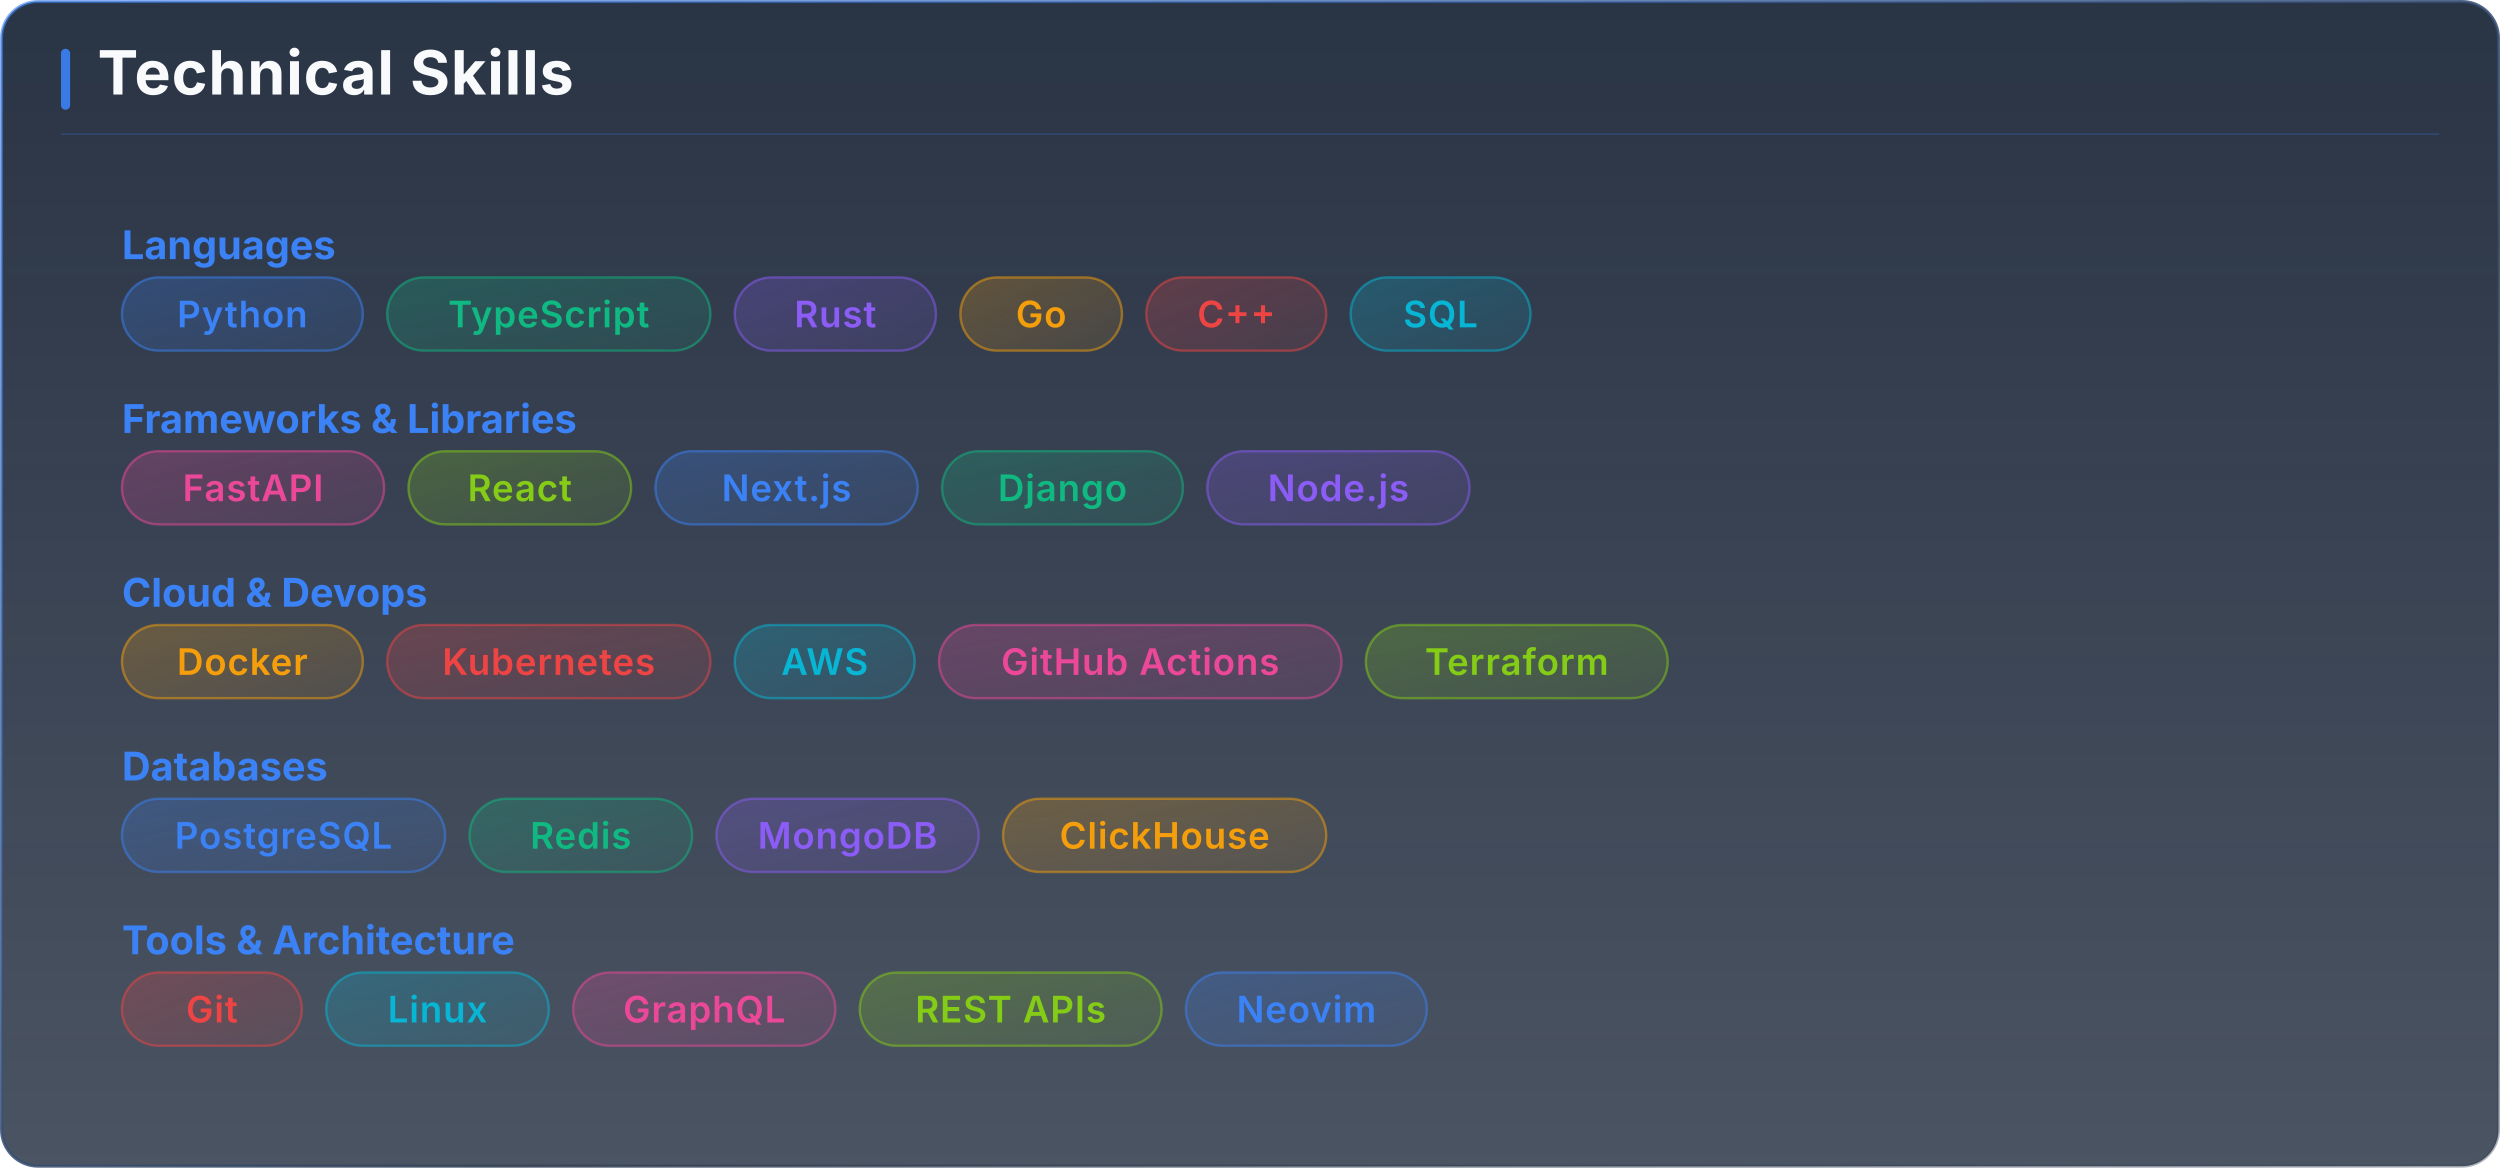
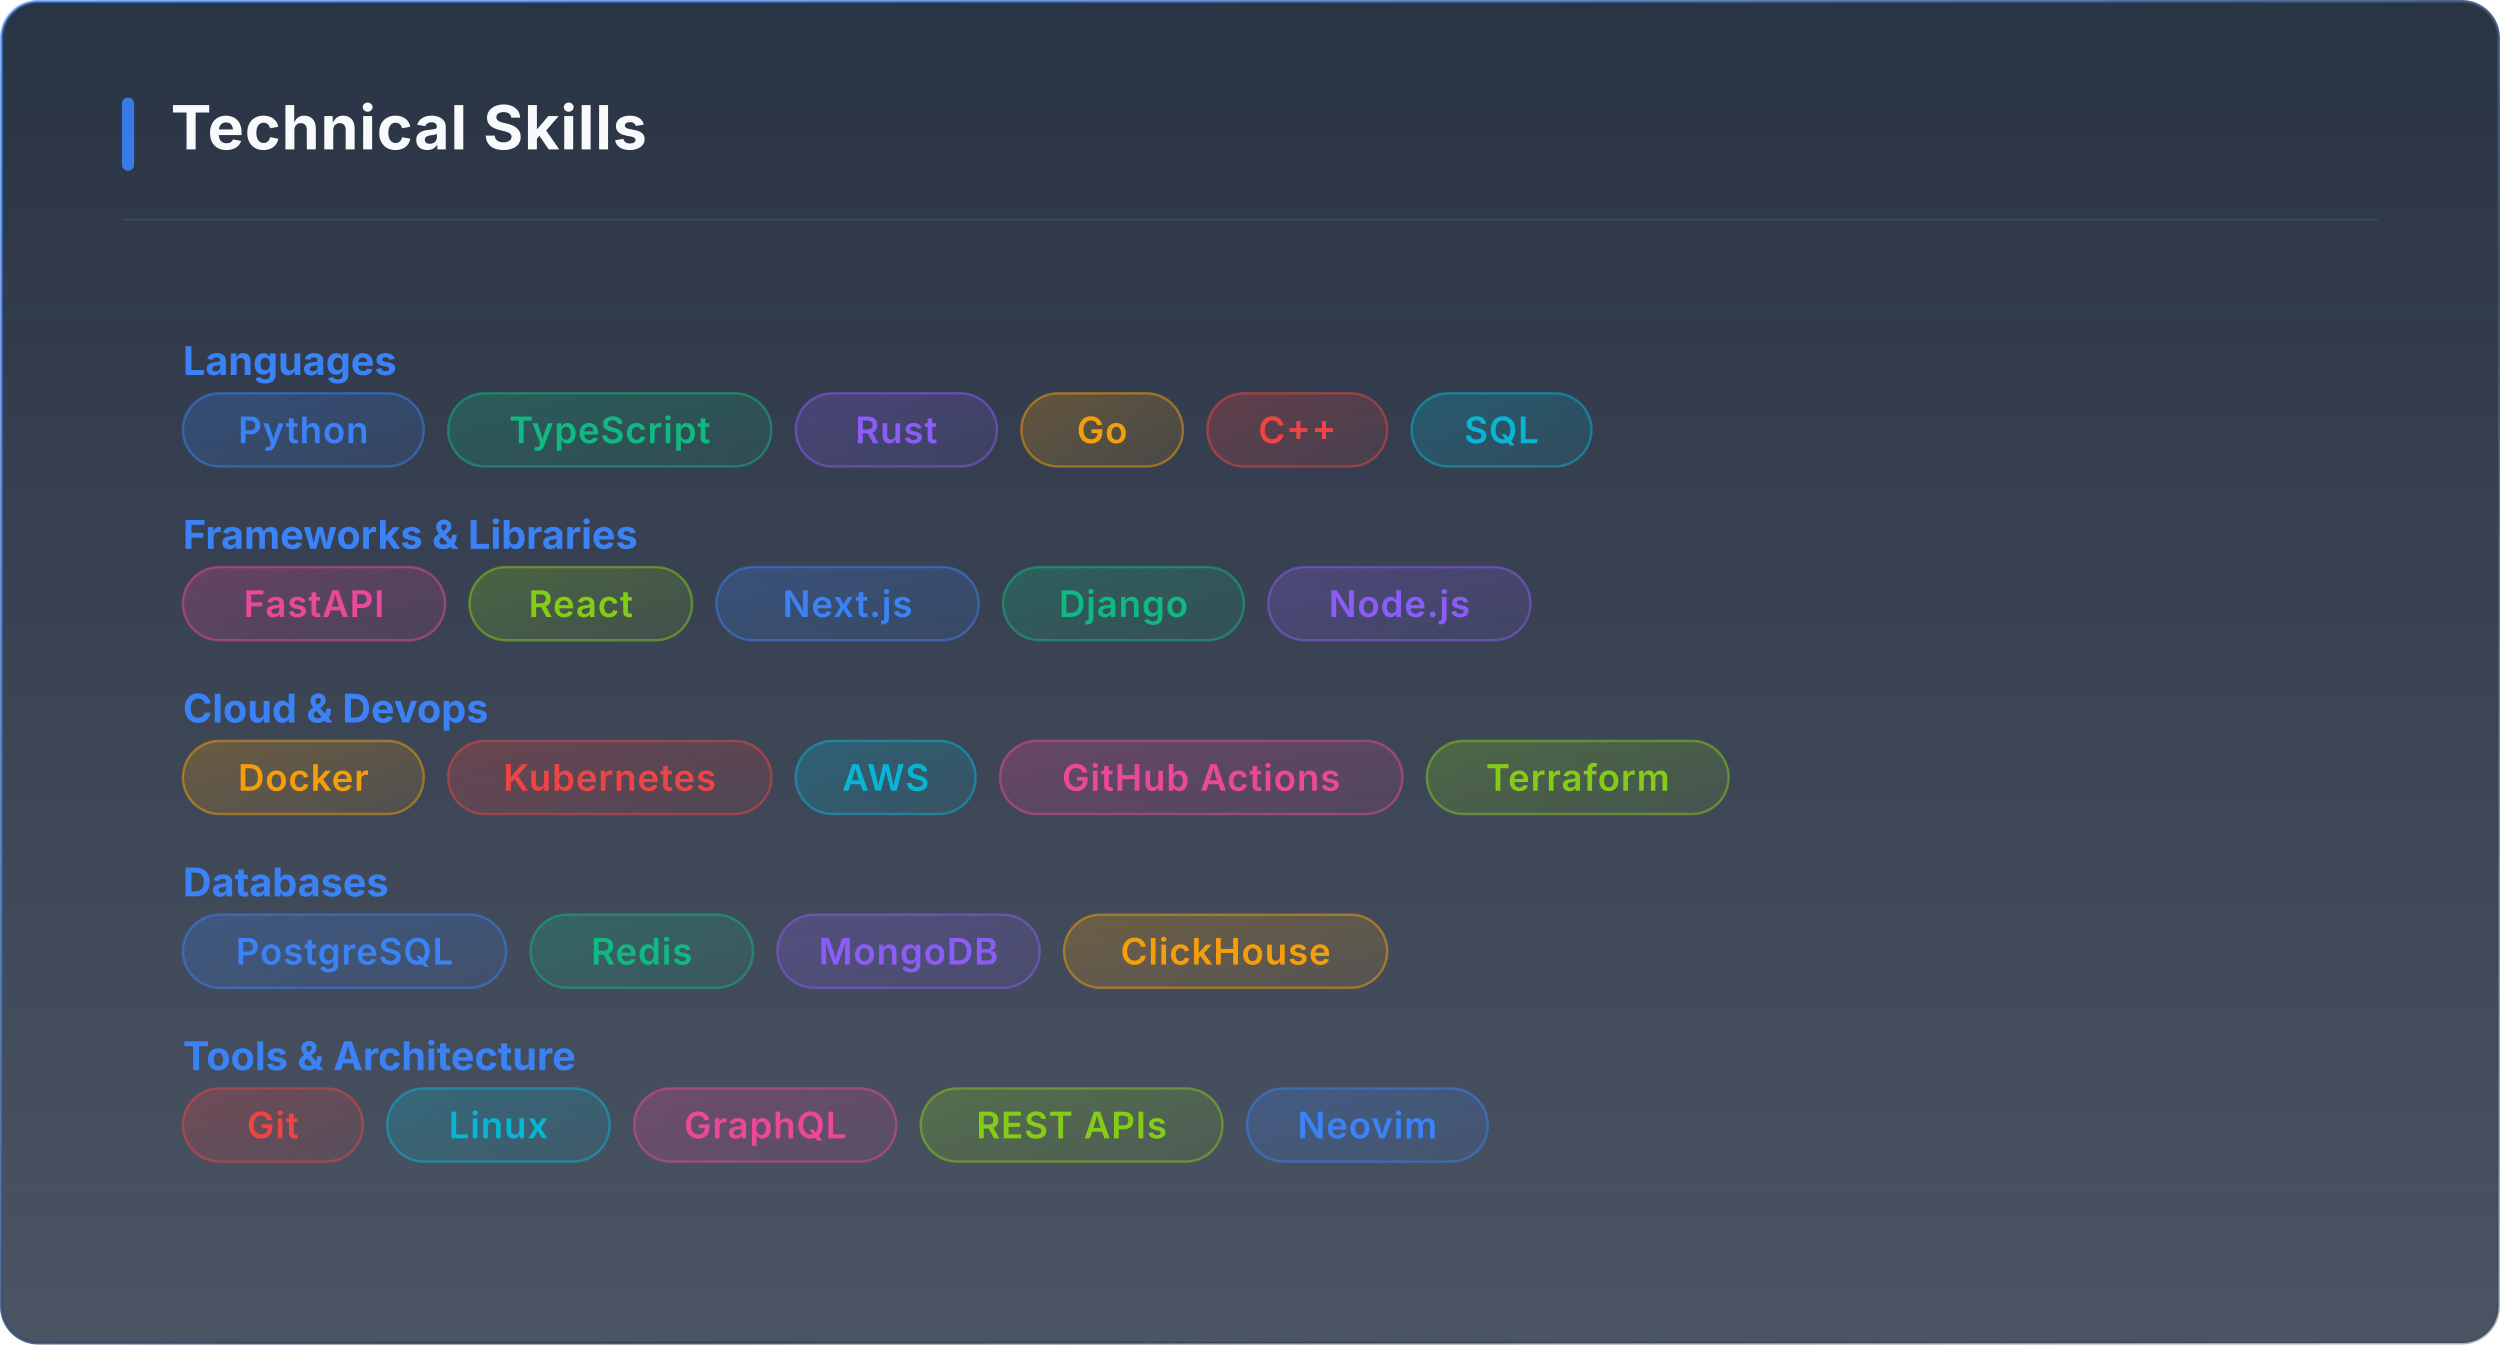
- <svg xmlns="http://www.w3.org/2000/svg" width="820" height="383" viewBox="0 0 820 383" role="img">
+ <svg xmlns="http://www.w3.org/2000/svg" width="820" height="441" viewBox="0 0 820 441" role="img">
  <defs>
    <linearGradient id="pf-progress-grad" x1="0%" y1="0%" x2="100%" y2="0%">
      <stop offset="0%" stop-color="#3B82F6" stop-opacity="0.75" />
      <stop offset="70%" stop-color="#3B82F6" />
      <stop offset="100%" stop-color="#EC4899" stop-opacity="0.9" />
    </linearGradient>
    <linearGradient id="pf-card-border" x1="0%" y1="0%" x2="100%" y2="100%">
      <stop offset="0%" stop-color="#3B82F6" stop-opacity="0.6" />
      <stop offset="60%" stop-color="#334155" stop-opacity="0.9" />
      <stop offset="100%" stop-color="#334155" stop-opacity="0.4" />
    </linearGradient>
    <linearGradient id="pf-card-bg" x1="0%" y1="0%" x2="0%" y2="100%">
      <stop offset="0%" stop-color="#1E293B" stop-opacity="0.95" />
      <stop offset="100%" stop-color="#1E293B" stop-opacity="0.8" />
    </linearGradient>
    <linearGradient id="pf-card-gradient" x1="0%" y1="0%" x2="100%" y2="0%">
      <stop offset="0%" stop-color="#3b0918" />
      <stop offset="50%" stop-color="#1e1333" />
      <stop offset="100%" stop-color="#091629" />
    </linearGradient>
    <linearGradient id="pf-track-bg" x1="0%" y1="0%" x2="100%" y2="0%">
      <stop offset="0%" stop-color="#94A3B8" stop-opacity="0.15" />
      <stop offset="100%" stop-color="#94A3B8" stop-opacity="0.08" />
    </linearGradient>
    <linearGradient id="pf-badge-0" x1="0%" y1="0%" x2="100%" y2="100%">
      <stop offset="0%" stop-color="#3B82F6" stop-opacity="0.25" />
      <stop offset="100%" stop-color="#3B82F6" stop-opacity="0.1" />
    </linearGradient>
    <linearGradient id="pf-badge-1" x1="0%" y1="0%" x2="100%" y2="100%">
      <stop offset="0%" stop-color="#10B981" stop-opacity="0.25" />
      <stop offset="100%" stop-color="#10B981" stop-opacity="0.1" />
    </linearGradient>
    <linearGradient id="pf-badge-2" x1="0%" y1="0%" x2="100%" y2="100%">
      <stop offset="0%" stop-color="#8B5CF6" stop-opacity="0.25" />
      <stop offset="100%" stop-color="#8B5CF6" stop-opacity="0.1" />
    </linearGradient>
    <linearGradient id="pf-badge-3" x1="0%" y1="0%" x2="100%" y2="100%">
      <stop offset="0%" stop-color="#F59E0B" stop-opacity="0.25" />
      <stop offset="100%" stop-color="#F59E0B" stop-opacity="0.1" />
    </linearGradient>
    <linearGradient id="pf-badge-4" x1="0%" y1="0%" x2="100%" y2="100%">
      <stop offset="0%" stop-color="#EF4444" stop-opacity="0.25" />
      <stop offset="100%" stop-color="#EF4444" stop-opacity="0.1" />
    </linearGradient>
    <linearGradient id="pf-badge-5" x1="0%" y1="0%" x2="100%" y2="100%">
      <stop offset="0%" stop-color="#06B6D4" stop-opacity="0.25" />
      <stop offset="100%" stop-color="#06B6D4" stop-opacity="0.1" />
    </linearGradient>
    <linearGradient id="pf-badge-6" x1="0%" y1="0%" x2="100%" y2="100%">
      <stop offset="0%" stop-color="#EC4899" stop-opacity="0.25" />
      <stop offset="100%" stop-color="#EC4899" stop-opacity="0.1" />
    </linearGradient>
    <linearGradient id="pf-badge-7" x1="0%" y1="0%" x2="100%" y2="100%">
      <stop offset="0%" stop-color="#84CC16" stop-opacity="0.25" />
      <stop offset="100%" stop-color="#84CC16" stop-opacity="0.1" />
    </linearGradient>
  </defs>
-   <svg x="0" y="0" width="820" height="383" viewBox="0 0 820 383" fill="none" role="group">
-     <rect x="0.5" y="0.5" width="819" height="382" fill="url(#pf-card-bg)" stroke="url(#pf-card-border)" stroke-width="1" rx="12" />
-     <rect x="20" y="16" width="3" height="20" rx="1.5" fill="#3B82F6" opacity="0.9" />
-     <text x="32" y="31" font-family="Inter, sans-serif" font-size="20" font-weight="700" fill="#F8FAFC" letter-spacing="0.3">Technical Skills</text>
-     <line x1="20" y1="44" x2="800" y2="44" stroke="#3B82F6" stroke-width="0.5" stroke-opacity="0.25" />
-     <text x="40" y="85" font-family="Inter, sans-serif" font-size="13" font-weight="700" fill="#3B82F6">Languages</text>
+   <svg x="0" y="0" width="820" height="441" viewBox="0 0 820 441" fill="none" role="group">
+     <rect x="0.5" y="0.5" width="819" height="440" fill="url(#pf-card-bg)" stroke="url(#pf-card-border)" stroke-width="1" rx="12" />
+     <rect x="40" y="32" width="4" height="24" rx="2" fill="#3B82F6" opacity="0.9" />
+     <text x="56" y="49" font-family="Inter, sans-serif" font-size="20" font-weight="700" fill="#F8FAFC" letter-spacing="0.3">Technical Skills</text>
+     <line x1="40" y1="72" x2="780" y2="72" stroke="#3B82F6" stroke-width="0.5" stroke-opacity="0.25" />
+     <text x="60" y="123" font-family="Inter, sans-serif" font-size="13" font-weight="700" fill="#3B82F6">Languages</text>
    <g role="term">
-       <rect x="40" y="91" width="79" height="24" rx="12" fill="url(#pf-badge-0)" stroke="#3B82F6" stroke-width="0.8" stroke-opacity="0.5" />
-       <text x="79.5" y="103.0" font-family="Inter, sans-serif" font-size="12" fill="#3B82F6" text-anchor="middle" dominant-baseline="central" font-weight="600" letter-spacing="0.3">Python</text>
+       <rect x="60" y="129" width="79" height="24" rx="12" fill="url(#pf-badge-0)" stroke="#3B82F6" stroke-width="0.8" stroke-opacity="0.5" />
+       <text x="99.5" y="141.0" font-family="Inter, sans-serif" font-size="12" fill="#3B82F6" text-anchor="middle" dominant-baseline="central" font-weight="600" letter-spacing="0.3">Python</text>
    </g>
    <g role="term">
-       <rect x="127" y="91" width="106" height="24" rx="12" fill="url(#pf-badge-1)" stroke="#10B981" stroke-width="0.8" stroke-opacity="0.5" />
-       <text x="180.0" y="103.0" font-family="Inter, sans-serif" font-size="12" fill="#10B981" text-anchor="middle" dominant-baseline="central" font-weight="600" letter-spacing="0.3">TypeScript</text>
+       <rect x="147" y="129" width="106" height="24" rx="12" fill="url(#pf-badge-1)" stroke="#10B981" stroke-width="0.8" stroke-opacity="0.5" />
+       <text x="200.0" y="141.0" font-family="Inter, sans-serif" font-size="12" fill="#10B981" text-anchor="middle" dominant-baseline="central" font-weight="600" letter-spacing="0.3">TypeScript</text>
    </g>
    <g role="term">
-       <rect x="241" y="91" width="66" height="24" rx="12" fill="url(#pf-badge-2)" stroke="#8B5CF6" stroke-width="0.8" stroke-opacity="0.5" />
-       <text x="274.0" y="103.0" font-family="Inter, sans-serif" font-size="12" fill="#8B5CF6" text-anchor="middle" dominant-baseline="central" font-weight="600" letter-spacing="0.3">Rust</text>
+       <rect x="261" y="129" width="66" height="24" rx="12" fill="url(#pf-badge-2)" stroke="#8B5CF6" stroke-width="0.8" stroke-opacity="0.5" />
+       <text x="294.0" y="141.0" font-family="Inter, sans-serif" font-size="12" fill="#8B5CF6" text-anchor="middle" dominant-baseline="central" font-weight="600" letter-spacing="0.3">Rust</text>
    </g>
    <g role="term">
-       <rect x="315" y="91" width="53" height="24" rx="12" fill="url(#pf-badge-3)" stroke="#F59E0B" stroke-width="0.8" stroke-opacity="0.5" />
-       <text x="341.5" y="103.0" font-family="Inter, sans-serif" font-size="12" fill="#F59E0B" text-anchor="middle" dominant-baseline="central" font-weight="600" letter-spacing="0.3">Go</text>
+       <rect x="335" y="129" width="53" height="24" rx="12" fill="url(#pf-badge-3)" stroke="#F59E0B" stroke-width="0.8" stroke-opacity="0.5" />
+       <text x="361.5" y="141.0" font-family="Inter, sans-serif" font-size="12" fill="#F59E0B" text-anchor="middle" dominant-baseline="central" font-weight="600" letter-spacing="0.3">Go</text>
    </g>
    <g role="term">
-       <rect x="376" y="91" width="59" height="24" rx="12" fill="url(#pf-badge-4)" stroke="#EF4444" stroke-width="0.8" stroke-opacity="0.5" />
-       <text x="405.5" y="103.0" font-family="Inter, sans-serif" font-size="12" fill="#EF4444" text-anchor="middle" dominant-baseline="central" font-weight="600" letter-spacing="0.3">C++</text>
+       <rect x="396" y="129" width="59" height="24" rx="12" fill="url(#pf-badge-4)" stroke="#EF4444" stroke-width="0.8" stroke-opacity="0.5" />
+       <text x="425.5" y="141.0" font-family="Inter, sans-serif" font-size="12" fill="#EF4444" text-anchor="middle" dominant-baseline="central" font-weight="600" letter-spacing="0.3">C++</text>
    </g>
    <g role="term">
-       <rect x="443" y="91" width="59" height="24" rx="12" fill="url(#pf-badge-5)" stroke="#06B6D4" stroke-width="0.8" stroke-opacity="0.5" />
-       <text x="472.5" y="103.0" font-family="Inter, sans-serif" font-size="12" fill="#06B6D4" text-anchor="middle" dominant-baseline="central" font-weight="600" letter-spacing="0.3">SQL</text>
+       <rect x="463" y="129" width="59" height="24" rx="12" fill="url(#pf-badge-5)" stroke="#06B6D4" stroke-width="0.8" stroke-opacity="0.5" />
+       <text x="492.5" y="141.0" font-family="Inter, sans-serif" font-size="12" fill="#06B6D4" text-anchor="middle" dominant-baseline="central" font-weight="600" letter-spacing="0.3">SQL</text>
    </g>
-     <text x="40" y="142" font-family="Inter, sans-serif" font-size="13" font-weight="700" fill="#3B82F6">Frameworks &amp; Libraries</text>
+     <text x="60" y="180" font-family="Inter, sans-serif" font-size="13" font-weight="700" fill="#3B82F6">Frameworks &amp; Libraries</text>
    <g role="term">
-       <rect x="40" y="148" width="86" height="24" rx="12" fill="url(#pf-badge-6)" stroke="#EC4899" stroke-width="0.8" stroke-opacity="0.5" />
-       <text x="83.0" y="160.0" font-family="Inter, sans-serif" font-size="12" fill="#EC4899" text-anchor="middle" dominant-baseline="central" font-weight="600" letter-spacing="0.3">FastAPI</text>
+       <rect x="60" y="186" width="86" height="24" rx="12" fill="url(#pf-badge-6)" stroke="#EC4899" stroke-width="0.8" stroke-opacity="0.5" />
+       <text x="103.0" y="198.0" font-family="Inter, sans-serif" font-size="12" fill="#EC4899" text-anchor="middle" dominant-baseline="central" font-weight="600" letter-spacing="0.3">FastAPI</text>
    </g>
    <g role="term">
-       <rect x="134" y="148" width="73" height="24" rx="12" fill="url(#pf-badge-7)" stroke="#84CC16" stroke-width="0.8" stroke-opacity="0.5" />
-       <text x="170.5" y="160.0" font-family="Inter, sans-serif" font-size="12" fill="#84CC16" text-anchor="middle" dominant-baseline="central" font-weight="600" letter-spacing="0.3">React</text>
+       <rect x="154" y="186" width="73" height="24" rx="12" fill="url(#pf-badge-7)" stroke="#84CC16" stroke-width="0.8" stroke-opacity="0.5" />
+       <text x="190.5" y="198.0" font-family="Inter, sans-serif" font-size="12" fill="#84CC16" text-anchor="middle" dominant-baseline="central" font-weight="600" letter-spacing="0.3">React</text>
    </g>
    <g role="term">
-       <rect x="215" y="148" width="86" height="24" rx="12" fill="url(#pf-badge-0)" stroke="#3B82F6" stroke-width="0.8" stroke-opacity="0.5" />
-       <text x="258.0" y="160.0" font-family="Inter, sans-serif" font-size="12" fill="#3B82F6" text-anchor="middle" dominant-baseline="central" font-weight="600" letter-spacing="0.3">Next.js</text>
+       <rect x="235" y="186" width="86" height="24" rx="12" fill="url(#pf-badge-0)" stroke="#3B82F6" stroke-width="0.8" stroke-opacity="0.5" />
+       <text x="278.0" y="198.0" font-family="Inter, sans-serif" font-size="12" fill="#3B82F6" text-anchor="middle" dominant-baseline="central" font-weight="600" letter-spacing="0.3">Next.js</text>
    </g>
    <g role="term">
-       <rect x="309" y="148" width="79" height="24" rx="12" fill="url(#pf-badge-1)" stroke="#10B981" stroke-width="0.8" stroke-opacity="0.5" />
-       <text x="348.5" y="160.0" font-family="Inter, sans-serif" font-size="12" fill="#10B981" text-anchor="middle" dominant-baseline="central" font-weight="600" letter-spacing="0.3">Django</text>
+       <rect x="329" y="186" width="79" height="24" rx="12" fill="url(#pf-badge-1)" stroke="#10B981" stroke-width="0.8" stroke-opacity="0.5" />
+       <text x="368.5" y="198.0" font-family="Inter, sans-serif" font-size="12" fill="#10B981" text-anchor="middle" dominant-baseline="central" font-weight="600" letter-spacing="0.3">Django</text>
    </g>
    <g role="term">
-       <rect x="396" y="148" width="86" height="24" rx="12" fill="url(#pf-badge-2)" stroke="#8B5CF6" stroke-width="0.8" stroke-opacity="0.5" />
-       <text x="439.0" y="160.0" font-family="Inter, sans-serif" font-size="12" fill="#8B5CF6" text-anchor="middle" dominant-baseline="central" font-weight="600" letter-spacing="0.3">Node.js</text>
+       <rect x="416" y="186" width="86" height="24" rx="12" fill="url(#pf-badge-2)" stroke="#8B5CF6" stroke-width="0.8" stroke-opacity="0.5" />
+       <text x="459.0" y="198.0" font-family="Inter, sans-serif" font-size="12" fill="#8B5CF6" text-anchor="middle" dominant-baseline="central" font-weight="600" letter-spacing="0.3">Node.js</text>
    </g>
-     <text x="40" y="199" font-family="Inter, sans-serif" font-size="13" font-weight="700" fill="#3B82F6">Cloud &amp; Devops</text>
+     <text x="60" y="237" font-family="Inter, sans-serif" font-size="13" font-weight="700" fill="#3B82F6">Cloud &amp; Devops</text>
    <g role="term">
-       <rect x="40" y="205" width="79" height="24" rx="12" fill="url(#pf-badge-3)" stroke="#F59E0B" stroke-width="0.8" stroke-opacity="0.5" />
-       <text x="79.5" y="217.0" font-family="Inter, sans-serif" font-size="12" fill="#F59E0B" text-anchor="middle" dominant-baseline="central" font-weight="600" letter-spacing="0.3">Docker</text>
+       <rect x="60" y="243" width="79" height="24" rx="12" fill="url(#pf-badge-3)" stroke="#F59E0B" stroke-width="0.8" stroke-opacity="0.5" />
+       <text x="99.5" y="255.0" font-family="Inter, sans-serif" font-size="12" fill="#F59E0B" text-anchor="middle" dominant-baseline="central" font-weight="600" letter-spacing="0.3">Docker</text>
    </g>
    <g role="term">
-       <rect x="127" y="205" width="106" height="24" rx="12" fill="url(#pf-badge-4)" stroke="#EF4444" stroke-width="0.8" stroke-opacity="0.5" />
-       <text x="180.0" y="217.0" font-family="Inter, sans-serif" font-size="12" fill="#EF4444" text-anchor="middle" dominant-baseline="central" font-weight="600" letter-spacing="0.3">Kubernetes</text>
+       <rect x="147" y="243" width="106" height="24" rx="12" fill="url(#pf-badge-4)" stroke="#EF4444" stroke-width="0.8" stroke-opacity="0.5" />
+       <text x="200.0" y="255.0" font-family="Inter, sans-serif" font-size="12" fill="#EF4444" text-anchor="middle" dominant-baseline="central" font-weight="600" letter-spacing="0.3">Kubernetes</text>
    </g>
    <g role="term">
-       <rect x="241" y="205" width="59" height="24" rx="12" fill="url(#pf-badge-5)" stroke="#06B6D4" stroke-width="0.8" stroke-opacity="0.5" />
-       <text x="270.5" y="217.0" font-family="Inter, sans-serif" font-size="12" fill="#06B6D4" text-anchor="middle" dominant-baseline="central" font-weight="600" letter-spacing="0.3">AWS</text>
+       <rect x="261" y="243" width="59" height="24" rx="12" fill="url(#pf-badge-5)" stroke="#06B6D4" stroke-width="0.8" stroke-opacity="0.5" />
+       <text x="290.5" y="255.0" font-family="Inter, sans-serif" font-size="12" fill="#06B6D4" text-anchor="middle" dominant-baseline="central" font-weight="600" letter-spacing="0.3">AWS</text>
    </g>
    <g role="term">
-       <rect x="308" y="205" width="132" height="24" rx="12" fill="url(#pf-badge-6)" stroke="#EC4899" stroke-width="0.8" stroke-opacity="0.5" />
-       <text x="374.0" y="217.0" font-family="Inter, sans-serif" font-size="12" fill="#EC4899" text-anchor="middle" dominant-baseline="central" font-weight="600" letter-spacing="0.3">GitHub Actions</text>
+       <rect x="328" y="243" width="132" height="24" rx="12" fill="url(#pf-badge-6)" stroke="#EC4899" stroke-width="0.8" stroke-opacity="0.5" />
+       <text x="394.0" y="255.0" font-family="Inter, sans-serif" font-size="12" fill="#EC4899" text-anchor="middle" dominant-baseline="central" font-weight="600" letter-spacing="0.3">GitHub Actions</text>
    </g>
    <g role="term">
-       <rect x="448" y="205" width="99" height="24" rx="12" fill="url(#pf-badge-7)" stroke="#84CC16" stroke-width="0.8" stroke-opacity="0.5" />
-       <text x="497.5" y="217.0" font-family="Inter, sans-serif" font-size="12" fill="#84CC16" text-anchor="middle" dominant-baseline="central" font-weight="600" letter-spacing="0.3">Terraform</text>
+       <rect x="468" y="243" width="99" height="24" rx="12" fill="url(#pf-badge-7)" stroke="#84CC16" stroke-width="0.8" stroke-opacity="0.5" />
+       <text x="517.5" y="255.0" font-family="Inter, sans-serif" font-size="12" fill="#84CC16" text-anchor="middle" dominant-baseline="central" font-weight="600" letter-spacing="0.3">Terraform</text>
    </g>
-     <text x="40" y="256" font-family="Inter, sans-serif" font-size="13" font-weight="700" fill="#3B82F6">Databases</text>
+     <text x="60" y="294" font-family="Inter, sans-serif" font-size="13" font-weight="700" fill="#3B82F6">Databases</text>
    <g role="term">
-       <rect x="40" y="262" width="106" height="24" rx="12" fill="url(#pf-badge-0)" stroke="#3B82F6" stroke-width="0.8" stroke-opacity="0.5" />
-       <text x="93.0" y="274.0" font-family="Inter, sans-serif" font-size="12" fill="#3B82F6" text-anchor="middle" dominant-baseline="central" font-weight="600" letter-spacing="0.3">PostgreSQL</text>
+       <rect x="60" y="300" width="106" height="24" rx="12" fill="url(#pf-badge-0)" stroke="#3B82F6" stroke-width="0.8" stroke-opacity="0.5" />
+       <text x="113.0" y="312.0" font-family="Inter, sans-serif" font-size="12" fill="#3B82F6" text-anchor="middle" dominant-baseline="central" font-weight="600" letter-spacing="0.3">PostgreSQL</text>
    </g>
    <g role="term">
-       <rect x="154" y="262" width="73" height="24" rx="12" fill="url(#pf-badge-1)" stroke="#10B981" stroke-width="0.8" stroke-opacity="0.5" />
-       <text x="190.5" y="274.0" font-family="Inter, sans-serif" font-size="12" fill="#10B981" text-anchor="middle" dominant-baseline="central" font-weight="600" letter-spacing="0.3">Redis</text>
+       <rect x="174" y="300" width="73" height="24" rx="12" fill="url(#pf-badge-1)" stroke="#10B981" stroke-width="0.8" stroke-opacity="0.5" />
+       <text x="210.5" y="312.0" font-family="Inter, sans-serif" font-size="12" fill="#10B981" text-anchor="middle" dominant-baseline="central" font-weight="600" letter-spacing="0.3">Redis</text>
    </g>
    <g role="term">
-       <rect x="235" y="262" width="86" height="24" rx="12" fill="url(#pf-badge-2)" stroke="#8B5CF6" stroke-width="0.8" stroke-opacity="0.5" />
-       <text x="278.0" y="274.0" font-family="Inter, sans-serif" font-size="12" fill="#8B5CF6" text-anchor="middle" dominant-baseline="central" font-weight="600" letter-spacing="0.3">MongoDB</text>
+       <rect x="255" y="300" width="86" height="24" rx="12" fill="url(#pf-badge-2)" stroke="#8B5CF6" stroke-width="0.8" stroke-opacity="0.5" />
+       <text x="298.0" y="312.0" font-family="Inter, sans-serif" font-size="12" fill="#8B5CF6" text-anchor="middle" dominant-baseline="central" font-weight="600" letter-spacing="0.3">MongoDB</text>
    </g>
    <g role="term">
-       <rect x="329" y="262" width="106" height="24" rx="12" fill="url(#pf-badge-3)" stroke="#F59E0B" stroke-width="0.8" stroke-opacity="0.5" />
-       <text x="382.0" y="274.0" font-family="Inter, sans-serif" font-size="12" fill="#F59E0B" text-anchor="middle" dominant-baseline="central" font-weight="600" letter-spacing="0.3">ClickHouse</text>
+       <rect x="349" y="300" width="106" height="24" rx="12" fill="url(#pf-badge-3)" stroke="#F59E0B" stroke-width="0.8" stroke-opacity="0.5" />
+       <text x="402.0" y="312.0" font-family="Inter, sans-serif" font-size="12" fill="#F59E0B" text-anchor="middle" dominant-baseline="central" font-weight="600" letter-spacing="0.3">ClickHouse</text>
    </g>
-     <text x="40" y="313" font-family="Inter, sans-serif" font-size="13" font-weight="700" fill="#3B82F6">Tools &amp; Architecture</text>
+     <text x="60" y="351" font-family="Inter, sans-serif" font-size="13" font-weight="700" fill="#3B82F6">Tools &amp; Architecture</text>
    <g role="term">
-       <rect x="40" y="319" width="59" height="24" rx="12" fill="url(#pf-badge-4)" stroke="#EF4444" stroke-width="0.8" stroke-opacity="0.5" />
-       <text x="69.5" y="331.0" font-family="Inter, sans-serif" font-size="12" fill="#EF4444" text-anchor="middle" dominant-baseline="central" font-weight="600" letter-spacing="0.3">Git</text>
+       <rect x="60" y="357" width="59" height="24" rx="12" fill="url(#pf-badge-4)" stroke="#EF4444" stroke-width="0.8" stroke-opacity="0.5" />
+       <text x="89.5" y="369.0" font-family="Inter, sans-serif" font-size="12" fill="#EF4444" text-anchor="middle" dominant-baseline="central" font-weight="600" letter-spacing="0.3">Git</text>
    </g>
    <g role="term">
-       <rect x="107" y="319" width="73" height="24" rx="12" fill="url(#pf-badge-5)" stroke="#06B6D4" stroke-width="0.8" stroke-opacity="0.5" />
-       <text x="143.5" y="331.0" font-family="Inter, sans-serif" font-size="12" fill="#06B6D4" text-anchor="middle" dominant-baseline="central" font-weight="600" letter-spacing="0.3">Linux</text>
+       <rect x="127" y="357" width="73" height="24" rx="12" fill="url(#pf-badge-5)" stroke="#06B6D4" stroke-width="0.8" stroke-opacity="0.5" />
+       <text x="163.5" y="369.0" font-family="Inter, sans-serif" font-size="12" fill="#06B6D4" text-anchor="middle" dominant-baseline="central" font-weight="600" letter-spacing="0.3">Linux</text>
    </g>
    <g role="term">
-       <rect x="188" y="319" width="86" height="24" rx="12" fill="url(#pf-badge-6)" stroke="#EC4899" stroke-width="0.8" stroke-opacity="0.5" />
-       <text x="231.0" y="331.0" font-family="Inter, sans-serif" font-size="12" fill="#EC4899" text-anchor="middle" dominant-baseline="central" font-weight="600" letter-spacing="0.3">GraphQL</text>
+       <rect x="208" y="357" width="86" height="24" rx="12" fill="url(#pf-badge-6)" stroke="#EC4899" stroke-width="0.8" stroke-opacity="0.5" />
+       <text x="251.0" y="369.0" font-family="Inter, sans-serif" font-size="12" fill="#EC4899" text-anchor="middle" dominant-baseline="central" font-weight="600" letter-spacing="0.3">GraphQL</text>
    </g>
    <g role="term">
-       <rect x="282" y="319" width="99" height="24" rx="12" fill="url(#pf-badge-7)" stroke="#84CC16" stroke-width="0.8" stroke-opacity="0.5" />
-       <text x="331.5" y="331.0" font-family="Inter, sans-serif" font-size="12" fill="#84CC16" text-anchor="middle" dominant-baseline="central" font-weight="600" letter-spacing="0.3">REST APIs</text>
+       <rect x="302" y="357" width="99" height="24" rx="12" fill="url(#pf-badge-7)" stroke="#84CC16" stroke-width="0.8" stroke-opacity="0.5" />
+       <text x="351.5" y="369.0" font-family="Inter, sans-serif" font-size="12" fill="#84CC16" text-anchor="middle" dominant-baseline="central" font-weight="600" letter-spacing="0.3">REST APIs</text>
    </g>
    <g role="term">
-       <rect x="389" y="319" width="79" height="24" rx="12" fill="url(#pf-badge-0)" stroke="#3B82F6" stroke-width="0.8" stroke-opacity="0.5" />
-       <text x="428.5" y="331.0" font-family="Inter, sans-serif" font-size="12" fill="#3B82F6" text-anchor="middle" dominant-baseline="central" font-weight="600" letter-spacing="0.3">Neovim</text>
+       <rect x="409" y="357" width="79" height="24" rx="12" fill="url(#pf-badge-0)" stroke="#3B82F6" stroke-width="0.8" stroke-opacity="0.5" />
+       <text x="448.5" y="369.0" font-family="Inter, sans-serif" font-size="12" fill="#3B82F6" text-anchor="middle" dominant-baseline="central" font-weight="600" letter-spacing="0.3">Neovim</text>
    </g>
  </svg>
</svg>
